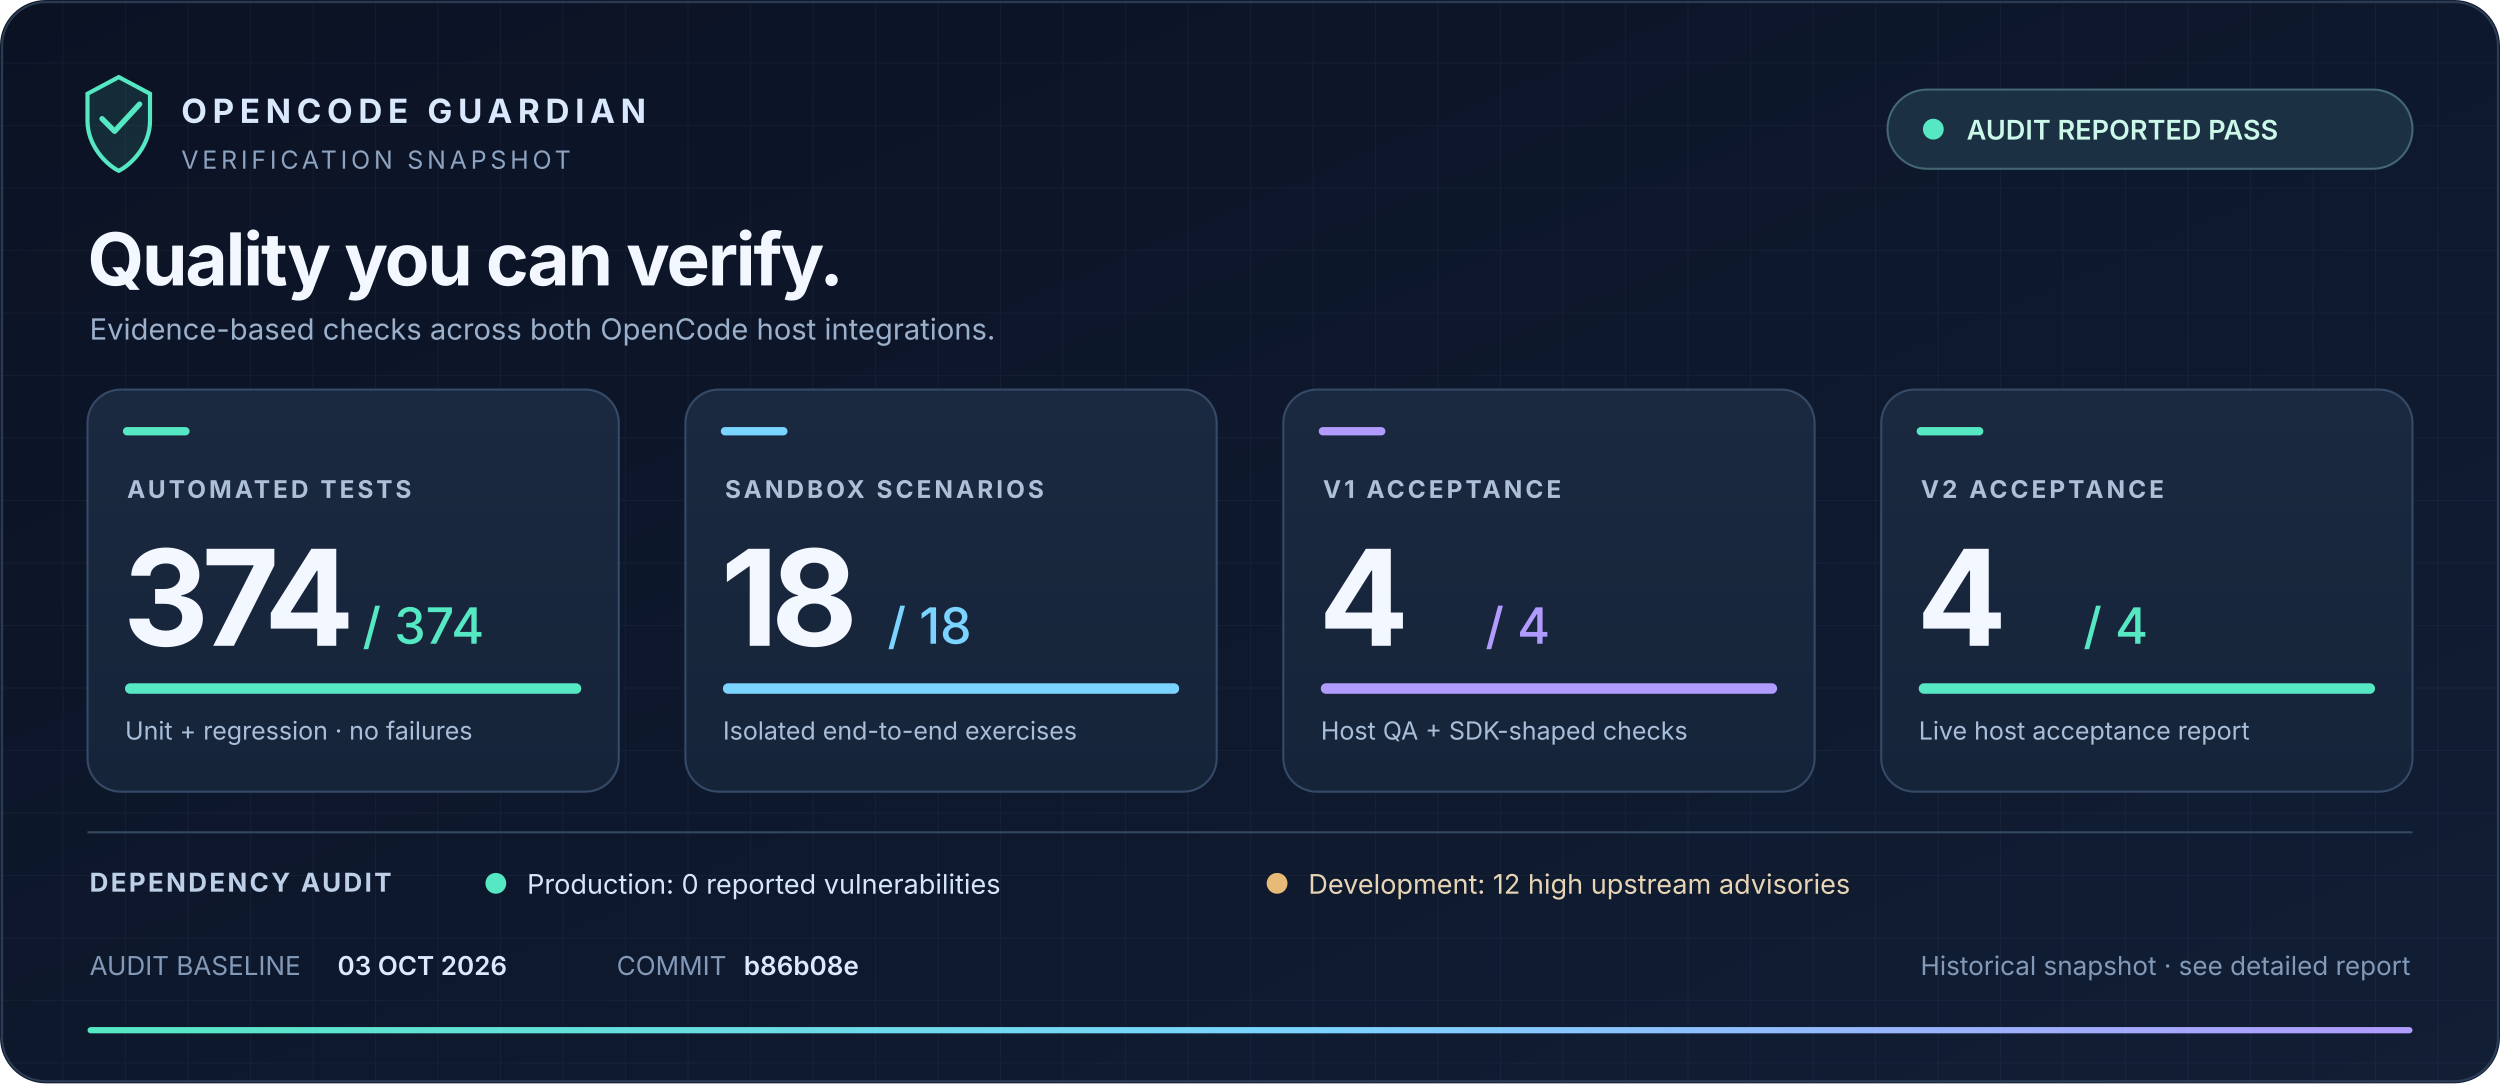
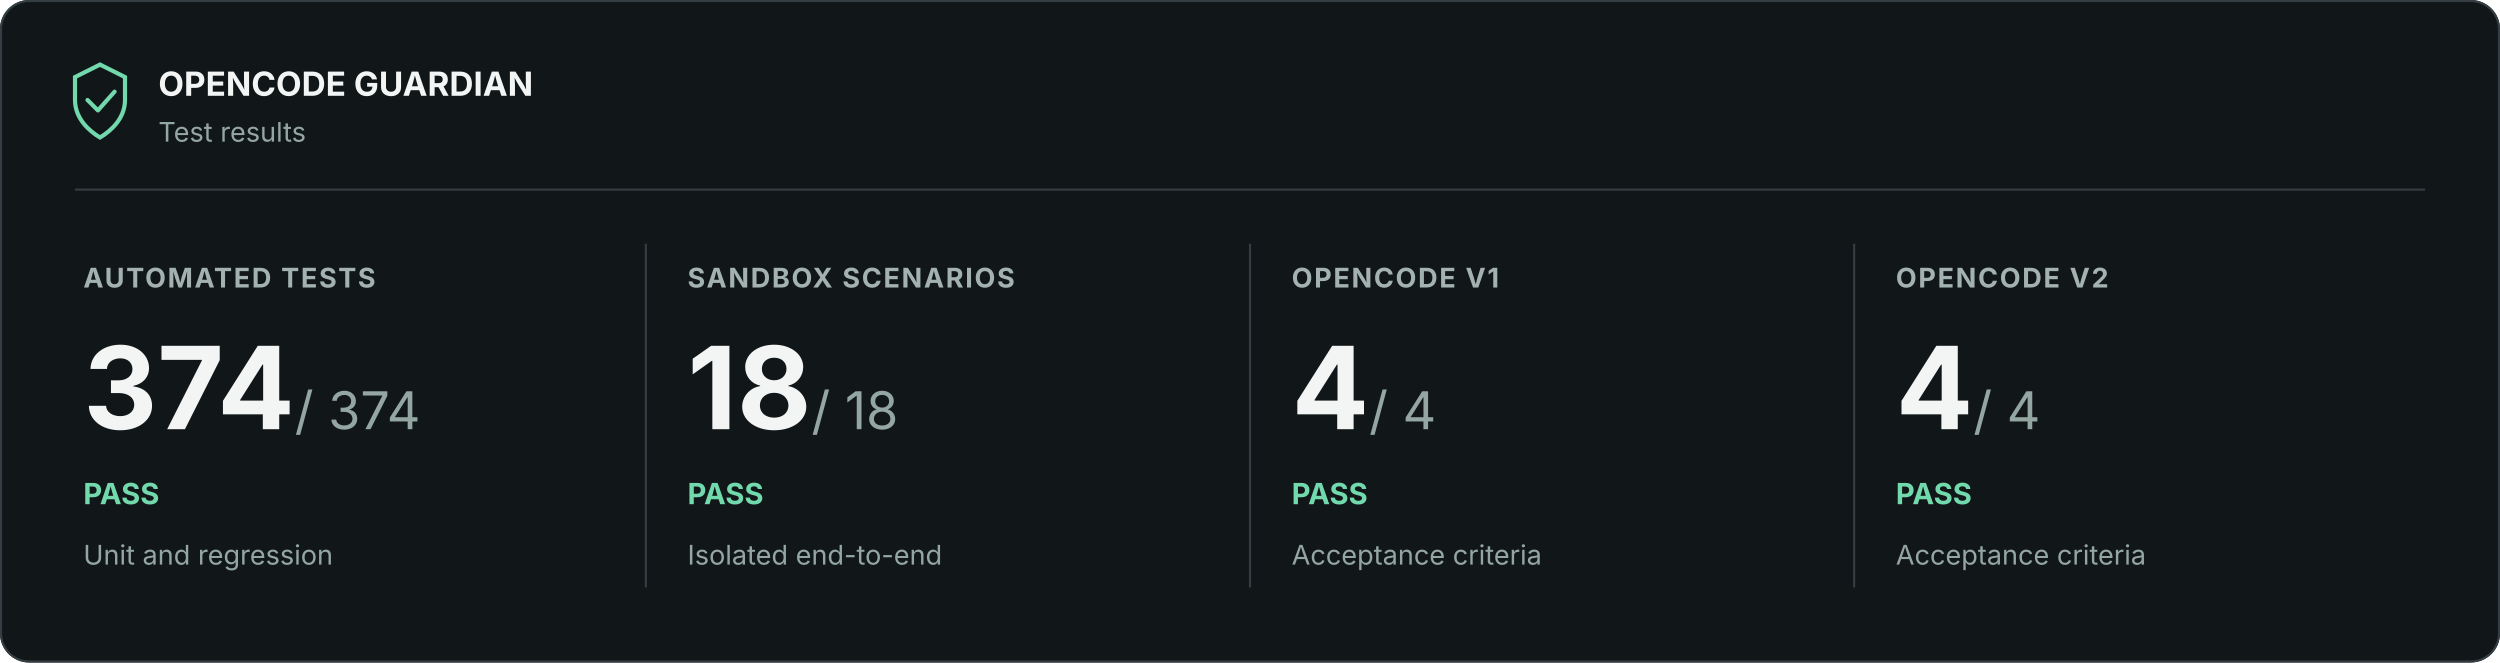
- <svg xmlns="http://www.w3.org/2000/svg" width="1200" height="520" viewBox="0 0 1200 520" role="img" aria-labelledby="title desc">
-   <defs>
-     <linearGradient id="back" x1="0" y1="0" x2="1" y2="1">
-       <stop offset="0" stop-color="#0b1224" />
-       <stop offset="1" stop-color="#111e34" />
-     </linearGradient>
-     <linearGradient id="card" x1="0" y1="0" x2="0" y2="1">
-       <stop offset="0" stop-color="#1b2940" />
-       <stop offset="1" stop-color="#16243a" />
-     </linearGradient>
-     <linearGradient id="accent" x1="0" y1="0" x2="1" y2="0">
-       <stop offset="0" stop-color="#55e8c3" />
-       <stop offset=".52" stop-color="#7ad4ff" />
-       <stop offset="1" stop-color="#b19bff" />
-     </linearGradient>
-     <pattern id="grid" width="30" height="30" patternUnits="userSpaceOnUse">
-       <path d="M30 0H0V30" stroke="#8299bf" stroke-opacity=".065" fill="none" />
-     </pattern>
-   </defs>
-   <rect width="1200" height="520" rx="22" fill="url(#back)" />
-   <rect width="1200" height="520" rx="22" fill="url(#grid)" />
-   <rect x="1" y="1" width="1198" height="518" rx="21" fill="none" stroke="#344862" stroke-opacity=".75" />
-   <path d="M42 45l15-8 15 8v13c0 12-9 21-15 24-6-3-15-12-15-24V45Z" fill="#55e8c3" fill-opacity=".12" stroke="#55e8c3" stroke-width="2" />
-   <path d="m49 57 6 6 12-13" fill="none" stroke="#55e8c3" stroke-width="2.6" stroke-linecap="round" stroke-linejoin="round" />
-   <text x="87" y="59" font-family="Inter, Segoe UI, Arial, sans-serif" font-size="16" font-weight="700" letter-spacing="2.7" fill="#d9e8fc">OPENCODE GUARDIAN</text>
-   <text x="87" y="81" font-family="Inter, Segoe UI, Arial, sans-serif" font-size="12" letter-spacing="1.8" fill="#8da3c0">VERIFICATION SNAPSHOT</text>
-   <rect x="906" y="43" width="252" height="38" rx="19" fill="#1b3042" stroke="#436775" />
-   <circle cx="928" cy="62" r="5" fill="#55e8c3" />
-   <text x="944" y="67" font-family="Inter, Segoe UI, Arial, sans-serif" font-size="13" font-weight="600" fill="#cbf8e9">AUDIT REPORTED PASS</text>
-   <text x="42" y="137" font-family="Inter, Segoe UI, Arial, sans-serif" font-size="35" font-weight="750" letter-spacing="-1" fill="#f3f7ff">Quality you can verify.</text>
-   <text x="43" y="163" font-family="Inter, Segoe UI, Arial, sans-serif" font-size="14" fill="#9bb0cb">Evidence-based checks across both OpenCode host integrations.</text>
-   <rect x="42" y="187" width="255" height="193" rx="16" fill="url(#card)" stroke="#354a67" />
-   <rect x="59" y="205" width="32" height="4" rx="2" fill="#55e8c3" />
-   <text x="61" y="239" font-family="Inter, Segoe UI, Arial, sans-serif" font-size="11.7" font-weight="700" letter-spacing="1.45" fill="#adc0d8">AUTOMATED TESTS</text>
-   <text x="59" y="310" font-family="Inter, Segoe UI, Arial, sans-serif" font-size="64" font-weight="750" letter-spacing="-3.5" fill="#f3f7ff">374</text>
-   <text x="174" y="309" font-family="Inter, Segoe UI, Arial, sans-serif" font-size="24" font-weight="550" fill="#55e8c3">/ 374</text>
-   <rect x="60" y="328" width="219" height="5" rx="2.5" fill="#3b4f66" />
-   <rect x="60" y="328" width="219" height="5" rx="2.5" fill="#55e8c3" />
-   <text x="60" y="355" font-family="Inter, Segoe UI, Arial, sans-serif" font-size="12" fill="#a8bed9">Unit + regression · no failures</text>
-   <rect x="329" y="187" width="255" height="193" rx="16" fill="url(#card)" stroke="#354a67" />
-   <rect x="346" y="205" width="32" height="4" rx="2" fill="#7ad4ff" />
-   <text x="348" y="239" font-family="Inter, Segoe UI, Arial, sans-serif" font-size="11.7" font-weight="700" letter-spacing="1.45" fill="#adc0d8">SANDBOX SCENARIOS</text>
-   <text x="346" y="310" font-family="Inter, Segoe UI, Arial, sans-serif" font-size="64" font-weight="750" letter-spacing="-3.5" fill="#f3f7ff">18</text>
-   <text x="426" y="309" font-family="Inter, Segoe UI, Arial, sans-serif" font-size="24" font-weight="550" fill="#7ad4ff">/ 18</text>
-   <rect x="347" y="328" width="219" height="5" rx="2.5" fill="#3b4f66" />
-   <rect x="347" y="328" width="219" height="5" rx="2.5" fill="#7ad4ff" />
-   <text x="347" y="355" font-family="Inter, Segoe UI, Arial, sans-serif" font-size="12" fill="#a8bed9">Isolated end-to-end exercises</text>
-   <rect x="616" y="187" width="255" height="193" rx="16" fill="url(#card)" stroke="#354a67" />
-   <rect x="633" y="205" width="32" height="4" rx="2" fill="#b19bff" />
-   <text x="635" y="239" font-family="Inter, Segoe UI, Arial, sans-serif" font-size="11.7" font-weight="700" letter-spacing="1.45" fill="#adc0d8">V1 ACCEPTANCE</text>
-   <text x="633" y="310" font-family="Inter, Segoe UI, Arial, sans-serif" font-size="64" font-weight="750" letter-spacing="-3.5" fill="#f3f7ff">4</text>
-   <text x="713" y="309" font-family="Inter, Segoe UI, Arial, sans-serif" font-size="24" font-weight="550" fill="#b19bff">/ 4</text>
-   <rect x="634" y="328" width="219" height="5" rx="2.5" fill="#3b4f66" />
-   <rect x="634" y="328" width="219" height="5" rx="2.5" fill="#b19bff" />
-   <text x="634" y="355" font-family="Inter, Segoe UI, Arial, sans-serif" font-size="12" fill="#a8bed9">Host QA + SDK-shaped checks</text>
-   <rect x="903" y="187" width="255" height="193" rx="16" fill="url(#card)" stroke="#354a67" />
-   <rect x="920" y="205" width="32" height="4" rx="2" fill="#55e8c3" />
-   <text x="922" y="239" font-family="Inter, Segoe UI, Arial, sans-serif" font-size="11.7" font-weight="700" letter-spacing="1.45" fill="#adc0d8">V2 ACCEPTANCE</text>
-   <text x="920" y="310" font-family="Inter, Segoe UI, Arial, sans-serif" font-size="64" font-weight="750" letter-spacing="-3.5" fill="#f3f7ff">4</text>
-   <text x="1000" y="309" font-family="Inter, Segoe UI, Arial, sans-serif" font-size="24" font-weight="550" fill="#55e8c3">/ 4</text>
-   <rect x="921" y="328" width="219" height="5" rx="2.5" fill="#3b4f66" />
-   <rect x="921" y="328" width="219" height="5" rx="2.5" fill="#55e8c3" />
-   <text x="921" y="355" font-family="Inter, Segoe UI, Arial, sans-serif" font-size="12" fill="#a8bed9">Live host acceptance report</text>
-   <rect x="42" y="399" width="1116" height="1" fill="#344860" />
-   <text x="43" y="428" font-family="Inter, Segoe UI, Arial, sans-serif" font-size="12.5" font-weight="700" letter-spacing="1.1" fill="#bed0e7">DEPENDENCY AUDIT</text>
-   <circle cx="238" cy="424" r="5" fill="#55e8c3" />
-   <text x="253" y="429" font-family="Inter, Segoe UI, Arial, sans-serif" font-size="13" fill="#d6e6f9">Production: 0 reported vulnerabilities</text>
-   <circle cx="613" cy="424" r="5" fill="#e7bb77" />
-   <text x="628" y="429" font-family="Inter, Segoe UI, Arial, sans-serif" font-size="13" fill="#e6d4b4">Development: 12 high upstream advisories</text>
-   <text x="43" y="468" font-family="Inter, Segoe UI, Arial, sans-serif" font-size="12.5" fill="#8299b8">AUDIT BASELINE</text>
-   <text x="162" y="468" font-family="Inter, Segoe UI, Arial, sans-serif" font-size="12.5" font-weight="600" fill="#dce9fc">03 OCT 2026</text>
-   <text x="296" y="468" font-family="Inter, Segoe UI, Arial, sans-serif" font-size="12.5" fill="#8299b8">COMMIT</text>
-   <text x="357" y="468" font-family="Inter, Segoe UI, Arial, sans-serif" font-size="12.5" font-weight="600" fill="#dce9fc">b86b08e</text>
-   <text x="1157" y="468" text-anchor="end" font-family="Inter, Segoe UI, Arial, sans-serif" font-size="12.5" fill="#8299b8">Historical snapshot · see detailed report</text>
-   <rect x="42" y="493" width="1116" height="3" rx="1.5" fill="url(#accent)" />
+ <svg xmlns="http://www.w3.org/2000/svg" width="1200" height="318" viewBox="0 0 1200 318" role="img" aria-labelledby="title description">
+   <rect width="1200" height="318" rx="14" fill="#111619" />
+   <rect x=".5" y=".5" width="1199" height="317" rx="13.5" stroke="#353e42" fill="none" />
+   <path d="M36 37l12-6 12 6v11c0 9-7 15-12 18-5-3-12-9-12-18z" fill="none" stroke="#72d9ad" stroke-width="2" />
+   <path d="m42 48 5 5 8-9" fill="none" stroke="#72d9ad" stroke-width="2" stroke-linejoin="round" stroke-linecap="round" />
+   <text x="76" y="46" font-family="Inter, Segoe UI, Arial, sans-serif" font-size="16" font-weight="700" fill="#f2f5f4">OPENCODE GUARDIAN</text>
+   <text x="76" y="68" font-family="Inter, Segoe UI, Arial, sans-serif" font-size="13" fill="#94a6a1">Test results</text>
+   <path d="M36 91H1164" stroke="#353e42" />
+   <text x="40" y="138" font-family="Inter, Segoe UI, Arial, sans-serif" font-size="13" font-weight="700" letter-spacing=".8" fill="#a3b2ae">AUTOMATED TESTS</text>
+   <text x="40" y="206" font-family="Inter, Segoe UI, Arial, sans-serif" font-size="55" font-weight="700" fill="#f2f5f4">374<tspan font-size="25" font-weight="400" fill="#94a6a1"> / 374</tspan>
+   </text>
+   <text x="40" y="242" font-family="Inter, Segoe UI, Arial, sans-serif" font-size="14" font-weight="700" fill="#72d9ad">PASS</text>
+   <text x="40" y="271" font-family="Inter, Segoe UI, Arial, sans-serif" font-size="13" fill="#94a6a1">Unit and regression</text>
+   <path d="M310 117v165" stroke="#353e42" />
+   <text x="330" y="138" font-family="Inter, Segoe UI, Arial, sans-serif" font-size="13" font-weight="700" letter-spacing=".8" fill="#a3b2ae">SANDBOX SCENARIOS</text>
+   <text x="330" y="206" font-family="Inter, Segoe UI, Arial, sans-serif" font-size="55" font-weight="700" fill="#f2f5f4">18<tspan font-size="25" font-weight="400" fill="#94a6a1"> / 18</tspan>
+   </text>
+   <text x="330" y="242" font-family="Inter, Segoe UI, Arial, sans-serif" font-size="14" font-weight="700" fill="#72d9ad">PASS</text>
+   <text x="330" y="271" font-family="Inter, Segoe UI, Arial, sans-serif" font-size="13" fill="#94a6a1">Isolated end-to-end</text>
+   <path d="M600 117v165" stroke="#353e42" />
+   <text x="620" y="138" font-family="Inter, Segoe UI, Arial, sans-serif" font-size="13" font-weight="700" letter-spacing=".8" fill="#a3b2ae">OPENCODE V1</text>
+   <text x="620" y="206" font-family="Inter, Segoe UI, Arial, sans-serif" font-size="55" font-weight="700" fill="#f2f5f4">4<tspan font-size="25" font-weight="400" fill="#94a6a1"> / 4</tspan>
+   </text>
+   <text x="620" y="242" font-family="Inter, Segoe UI, Arial, sans-serif" font-size="14" font-weight="700" fill="#72d9ad">PASS</text>
+   <text x="620" y="271" font-family="Inter, Segoe UI, Arial, sans-serif" font-size="13" fill="#94a6a1">Acceptance criteria</text>
+   <path d="M890 117v165" stroke="#353e42" />
+   <text x="910" y="138" font-family="Inter, Segoe UI, Arial, sans-serif" font-size="13" font-weight="700" letter-spacing=".8" fill="#a3b2ae">OPENCODE V2</text>
+   <text x="910" y="206" font-family="Inter, Segoe UI, Arial, sans-serif" font-size="55" font-weight="700" fill="#f2f5f4">4<tspan font-size="25" font-weight="400" fill="#94a6a1"> / 4</tspan>
+   </text>
+   <text x="910" y="242" font-family="Inter, Segoe UI, Arial, sans-serif" font-size="14" font-weight="700" fill="#72d9ad">PASS</text>
+   <text x="910" y="271" font-family="Inter, Segoe UI, Arial, sans-serif" font-size="13" fill="#94a6a1">Acceptance criteria</text>
</svg>
